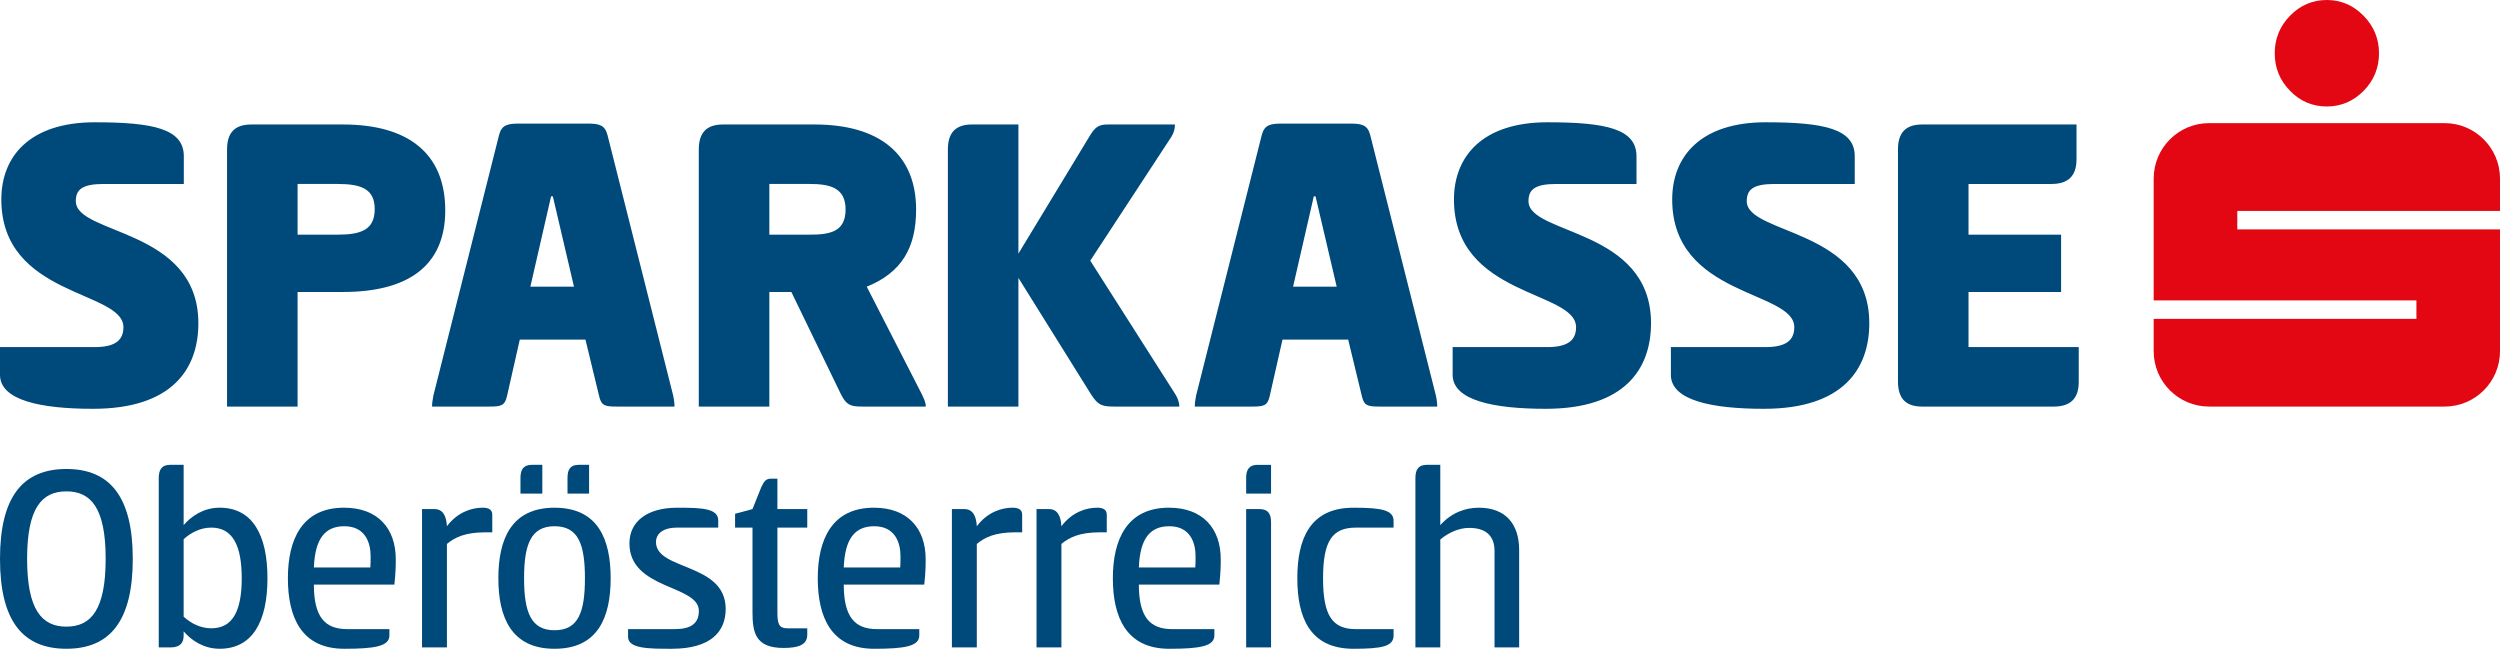
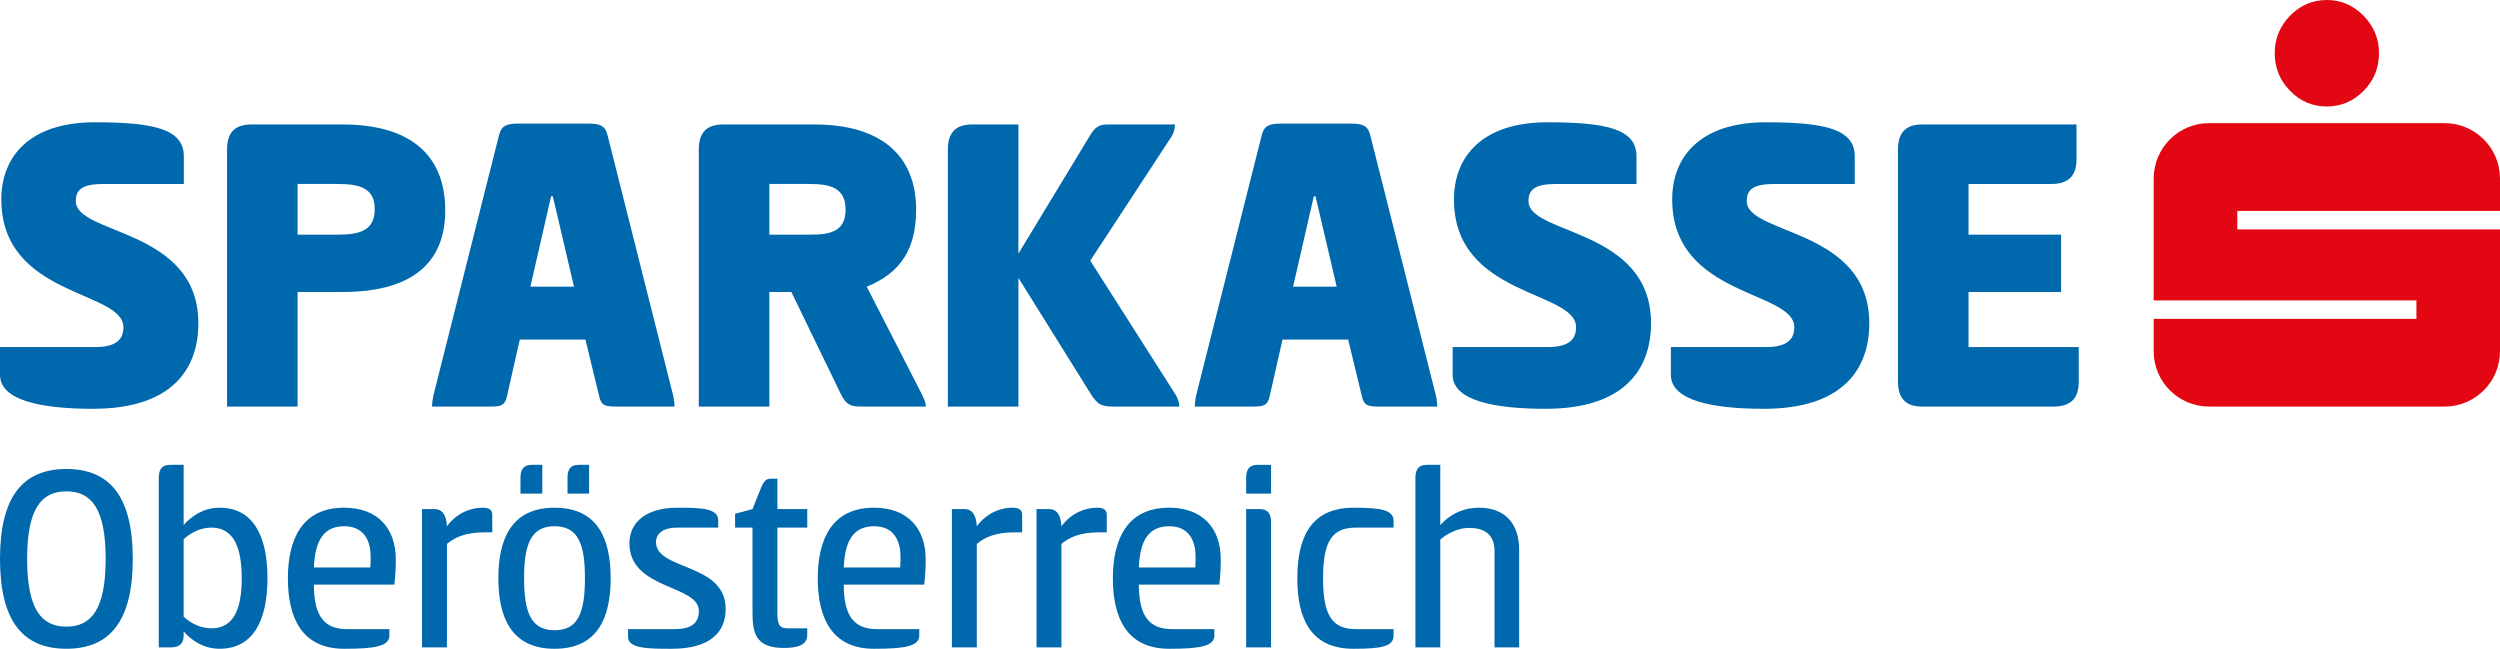
<svg xmlns="http://www.w3.org/2000/svg" xmlns:xlink="http://www.w3.org/1999/xlink" version="1.1" id="Ebene_1" x="0px" y="0px" width="173.353px" height="44.987px" viewBox="0 0 173.353 44.987" style="enable-background:new 0 0 173.353 44.987;" xml:space="preserve">
  <g>
    <defs>
      <rect id="SVGID_1_" x="-198.425" y="-362.888" width="595.28" height="841.89" />
    </defs>
    <clipPath id="SVGID_2_">
      <use xlink:href="#SVGID_1_" style="overflow:visible;" />
    </clipPath>
-     <path style="clip-path:url(#SVGID_2_);fill:#00497B;" d="M0,38.753c0-4.297,1.573-6.233,4.604-6.233   c3.03,0,4.603,1.936,4.603,6.233c0,4.296-1.573,6.233-4.603,6.233C1.573,44.986,0,43.05,0,38.753 M1.88,38.753   c0,3.529,1.017,4.699,2.724,4.699s2.723-1.17,2.723-4.699c0-3.529-1.016-4.681-2.723-4.681S1.88,35.225,1.88,38.753" />
-     <path style="clip-path:url(#SVGID_2_);fill:#00497B;" d="M15.228,44.986c-1.094,0-1.957-0.575-2.494-1.208v0.307   c0,0.479-0.249,0.806-0.882,0.806h-0.844V33.152c0-0.537,0.173-0.921,0.787-0.921h0.939v4.182c0.537-0.634,1.4-1.209,2.494-1.209   c2.263,0,3.318,1.86,3.318,4.892C18.546,43.126,17.491,44.986,15.228,44.986 M14.652,36.585c-0.748,0-1.419,0.346-1.918,0.806   v5.371c0.499,0.46,1.17,0.805,1.918,0.805c1.496,0,2.11-1.227,2.11-3.471C16.762,37.853,16.148,36.585,14.652,36.585" />
-     <path style="clip-path:url(#SVGID_2_);fill:#00497B;" d="M27.001,43.624v0.442c0,0.748-1.016,0.921-3.126,0.921   c-2.992,0-3.912-2.206-3.912-4.891s0.978-4.892,3.893-4.892c2.359,0,3.587,1.458,3.587,3.568c0,0.441,0,0.845-0.096,1.764h-5.582   c0,2.226,0.748,3.088,2.302,3.088H27.001z M25.679,39.348c0.02-0.173,0.02-0.557,0.02-0.787c0-0.92-0.366-2.071-1.823-2.071   c-1.323,0-2.033,0.843-2.11,2.858H25.679z" />
-     <path style="clip-path:url(#SVGID_2_);fill:#00497B;" d="M29.264,44.891V35.3h0.863c0.575,0,0.824,0.461,0.863,1.19   c0.748-0.997,1.746-1.286,2.474-1.286c0.326,0,0.671,0.078,0.671,0.48v1.228h-0.479c-1.4,0-2.11,0.345-2.666,0.805v7.174H29.264z" />
-     <path style="clip-path:url(#SVGID_2_);fill:#00497B;" d="M34.557,40.096c0-2.685,0.882-4.891,3.894-4.891   c3.03,0,3.893,2.206,3.893,4.891s-0.863,4.891-3.893,4.891C35.438,44.987,34.557,42.781,34.557,40.096 M37.605,34.227h-1.515   v-1.094c0-0.575,0.211-0.901,0.786-0.901h0.729V34.227z M40.56,40.096c0-2.359-0.46-3.606-2.109-3.606   c-1.631,0-2.111,1.247-2.111,3.606s0.48,3.606,2.111,3.606C40.1,43.702,40.56,42.455,40.56,40.096 M40.848,34.227h-1.496v-1.094   c0-0.575,0.191-0.901,0.767-0.901h0.729V34.227z" />
-     <path style="clip-path:url(#SVGID_2_);fill:#00497B;" d="M46.964,35.205c1.688,0,2.839,0.039,2.839,0.883v0.498h-2.897   c-0.862,0-1.419,0.384-1.419,0.998c0,1.994,4.833,1.419,4.833,4.642c0,1.572-1.035,2.761-3.74,2.761c-1.572,0-3.03,0-3.03-0.825   v-0.537h3.223c1.15,0,1.687-0.402,1.687-1.266c0-1.822-4.814-1.457-4.814-4.679C43.646,36.145,44.893,35.205,46.964,35.205" />
-     <path style="clip-path:url(#SVGID_2_);fill:#00497B;" d="M53.906,35.3h2.071v1.285h-2.071v5.851c0,0.824,0.096,1.132,0.709,1.132   h1.362v0.44c0,0.748-0.69,0.921-1.649,0.921c-1.956,0-2.149-1.074-2.149-2.493v-5.851h-1.208v-0.959l1.208-0.326l0.615-1.534   c0.191-0.403,0.326-0.575,0.671-0.575h0.441V35.3z" />
-     <path style="clip-path:url(#SVGID_2_);fill:#00497B;" d="M63.744,43.624v0.442c0,0.748-1.016,0.921-3.126,0.921   c-2.992,0-3.913-2.206-3.913-4.891s0.979-4.892,3.894-4.892c2.359,0,3.587,1.458,3.587,3.568c0,0.441,0,0.845-0.096,1.764h-5.582   c0,2.226,0.748,3.088,2.302,3.088H63.744z M62.421,39.348c0.02-0.173,0.02-0.557,0.02-0.787c0-0.92-0.366-2.071-1.823-2.071   c-1.324,0-2.033,0.843-2.11,2.858H62.421z" />
-     <path style="clip-path:url(#SVGID_2_);fill:#00497B;" d="M66.006,44.891V35.3h0.863c0.575,0,0.825,0.461,0.864,1.19   c0.748-0.997,1.745-1.286,2.474-1.286c0.325,0,0.671,0.078,0.671,0.48v1.228h-0.479c-1.401,0-2.111,0.345-2.666,0.805v7.174H66.006   z" />
-     <path style="clip-path:url(#SVGID_2_);fill:#00497B;" d="M71.874,44.891V35.3h0.863c0.575,0,0.824,0.461,0.863,1.19   c0.748-0.997,1.746-1.286,2.474-1.286c0.326,0,0.671,0.078,0.671,0.48v1.228h-0.479c-1.4,0-2.11,0.345-2.666,0.805v7.174H71.874z" />
-     <path style="clip-path:url(#SVGID_2_);fill:#00497B;" d="M84.206,43.624v0.442c0,0.748-1.016,0.921-3.127,0.921   c-2.992,0-3.912-2.206-3.912-4.891s0.978-4.892,3.894-4.892c2.358,0,3.586,1.458,3.586,3.568c0,0.441,0,0.845-0.096,1.764H78.97   c0,2.226,0.748,3.088,2.302,3.088H84.206z M82.882,39.348c0.02-0.173,0.02-0.557,0.02-0.787c0-0.92-0.365-2.071-1.823-2.071   c-1.323,0-2.033,0.843-2.109,2.858H82.882z" />
-     <path style="clip-path:url(#SVGID_2_);fill:#00497B;" d="M88.136,34.228H86.41v-1.094c0-0.575,0.211-0.901,0.786-0.901h0.94V34.228   z M86.41,35.3h0.92c0.595,0,0.806,0.326,0.806,0.902v8.689H86.41V35.3z" />
-     <path style="clip-path:url(#SVGID_2_);fill:#00497B;" d="M93.852,35.205c1.994,0,2.78,0.173,2.78,0.921v0.46h-2.608   c-1.63,0-2.282,0.901-2.282,3.511c0,2.608,0.652,3.528,2.282,3.528h2.608v0.441c0,0.748-0.786,0.921-2.78,0.921   c-3.05,0-3.894-2.206-3.894-4.89C89.958,37.411,90.801,35.205,93.852,35.205" />
-     <path style="clip-path:url(#SVGID_2_);fill:#00497B;" d="M99.872,36.414c0.787-0.883,1.766-1.209,2.666-1.209   c1.881,0,2.802,1.151,2.802,2.935v6.752h-1.707v-6.675c0-1.132-0.671-1.612-1.766-1.612c-0.71,0-1.458,0.346-1.995,0.806v7.481   h-1.726V33.153c0-0.594,0.211-0.921,0.787-0.921h0.938V36.414z" />
-     <path style="clip-path:url(#SVGID_2_);fill:#00497B;" d="M6.572,8.479c4.065,0,6.174,0.458,6.174,2.353v1.925H7.182   c-1.497,0-1.925,0.399-1.925,1.193c0,2.354,8.498,1.864,8.498,8.466c0,3.149-1.803,5.931-7.306,5.931   C2.843,28.347,0,27.765,0,25.993v-1.925h6.572c1.345,0,1.987-0.429,1.987-1.377c0-2.567-8.467-2.078-8.467-8.863   C0.092,10.832,2.079,8.479,6.572,8.479 M15.744,10.373c0-1.161,0.519-1.741,1.681-1.741h6.358c4.462,0,7.09,1.957,7.09,5.96   c0,3.882-2.628,5.654-7.09,5.654h-3.148v7.947h-4.891V10.373z M20.635,12.756v3.516h2.78c1.621,0,2.568-0.336,2.568-1.773   c0-1.405-0.947-1.743-2.568-1.743H20.635z M40.718,8.569c0.825,0,1.223,0.093,1.406,0.795l4.554,18.064   c0.062,0.276,0.092,0.55,0.092,0.764h-4.004c-0.825,0-1.069-0.061-1.223-0.733l-0.947-3.912h-4.554l-0.886,3.912   c-0.153,0.672-0.398,0.733-1.223,0.733H29.96c0-0.214,0.03-0.458,0.091-0.764l4.554-18.064c0.183-0.702,0.581-0.795,1.406-0.795   H40.718z M36.775,19.879h3.026l-1.467-6.266h-0.122L36.775,19.879z M48.455,10.373c0-1.161,0.519-1.741,1.681-1.741h6.358   c4.461,0,7.029,2.047,7.029,5.898c0,2.661-1.009,4.371-3.423,5.35l3.821,7.458c0.122,0.274,0.275,0.549,0.275,0.855h-4.218   c-0.887,0-1.254,0-1.681-0.886l-3.424-7.061h-1.527v7.947h-4.891V10.373z M53.346,12.756v3.516h2.781   c1.406,0,2.506-0.185,2.506-1.743c0-1.528-1.1-1.773-2.506-1.773H53.346z M70.617,17.587l4.891-8.07   c0.459-0.794,0.733-0.886,1.374-0.886h4.586c0,0.305-0.061,0.55-0.244,0.855l-5.625,8.588l5.899,9.263   c0.153,0.244,0.275,0.549,0.275,0.855h-4.432c-0.916,0-1.191-0.061-1.711-0.886l-5.013-8.039v8.925h-4.89v-17.82   c0-1.161,0.519-1.741,1.681-1.741h3.209V17.587z M93.605,8.569c0.825,0,1.223,0.093,1.405,0.795l4.555,18.064   c0.062,0.276,0.092,0.55,0.092,0.764h-4.004c-0.824,0-1.069-0.061-1.222-0.733l-0.947-3.912h-4.555l-0.885,3.912   c-0.154,0.672-0.398,0.733-1.223,0.733h-3.973c0-0.214,0.029-0.458,0.091-0.764l4.553-18.064c0.184-0.702,0.582-0.795,1.407-0.795   H93.605z M89.662,19.879h3.026l-1.467-6.266h-0.122L89.662,19.879z M107.301,8.479c4.066,0,6.174,0.458,6.174,2.353v1.925h-5.563   c-1.497,0-1.926,0.399-1.926,1.193c0,2.354,8.497,1.864,8.497,8.466c0,3.149-1.803,5.931-7.305,5.931   c-3.607,0-6.45-0.582-6.45-2.354v-1.925h6.572c1.345,0,1.987-0.429,1.987-1.377c0-2.567-8.468-2.078-8.468-8.863   C100.821,10.832,102.808,8.479,107.301,8.479 M122.433,8.479c4.066,0,6.175,0.458,6.175,2.353v1.925h-5.563   c-1.498,0-1.925,0.399-1.925,1.193c0,2.354,8.495,1.864,8.495,8.466c0,3.149-1.803,5.931-7.305,5.931   c-3.606,0-6.449-0.582-6.449-2.354v-1.925h6.571c1.345,0,1.987-0.429,1.987-1.377c0-2.567-8.467-2.078-8.467-8.863   C115.954,10.832,117.94,8.479,122.433,8.479 M131.607,10.373c0-1.161,0.52-1.741,1.682-1.741h10.696v2.414   c0,1.161-0.581,1.711-1.742,1.711h-5.745v3.516h6.419v3.973h-6.419v3.822h7.642v2.413c0,1.163-0.582,1.712-1.743,1.712h-9.107   c-1.162,0-1.682-0.581-1.682-1.742V10.373z M6.572,8.479c4.065,0,6.174,0.458,6.174,2.353v1.925H7.182   c-1.497,0-1.925,0.399-1.925,1.193c0,2.354,8.498,1.864,8.498,8.466c0,3.149-1.803,5.931-7.306,5.931   C2.842,28.347,0,27.765,0,25.993v-1.925h6.572c1.345,0,1.987-0.429,1.987-1.377c0-2.567-8.467-2.078-8.467-8.863   C0.092,10.832,2.079,8.479,6.572,8.479 M15.744,10.373c0-1.161,0.519-1.741,1.682-1.741h6.357c4.463,0,7.091,1.957,7.091,5.96   c0,3.882-2.628,5.654-7.091,5.654h-3.148v7.947h-4.891V10.373z M20.635,12.756v3.516h2.781c1.62,0,2.567-0.336,2.567-1.773   c0-1.405-0.947-1.743-2.567-1.743H20.635z M40.719,8.569c0.825,0,1.223,0.093,1.406,0.795l4.554,18.064   c0.061,0.276,0.092,0.55,0.092,0.764h-4.005c-0.824,0-1.068-0.061-1.222-0.733l-0.947-3.912h-4.554l-0.886,3.912   c-0.154,0.672-0.398,0.733-1.223,0.733H29.96c0-0.214,0.03-0.458,0.092-0.764l4.553-18.064c0.184-0.702,0.582-0.795,1.407-0.795   H40.719z M36.776,19.879h3.026l-1.467-6.266h-0.122L36.776,19.879z M48.455,10.373c0-1.161,0.52-1.741,1.682-1.741h6.358   c4.461,0,7.029,2.047,7.029,5.898c0,2.661-1.009,4.371-3.423,5.35l3.821,7.458c0.122,0.274,0.275,0.549,0.275,0.855h-4.218   c-0.887,0-1.253,0-1.681-0.886l-3.424-7.061h-1.527v7.947h-4.892V10.373z M53.347,12.756v3.516h2.781   c1.406,0,2.506-0.185,2.506-1.743c0-1.528-1.1-1.773-2.506-1.773H53.347z M70.618,17.587l4.892-8.07   c0.458-0.794,0.732-0.886,1.374-0.886h4.586c0,0.305-0.062,0.55-0.245,0.855L75.6,18.075l5.9,9.263   c0.152,0.244,0.275,0.549,0.275,0.855h-4.433c-0.916,0-1.19-0.061-1.71-0.886l-5.014-8.039v8.925h-4.89v-17.82   c0-1.161,0.519-1.741,1.681-1.741h3.209V17.587z M93.607,8.569c0.825,0,1.223,0.093,1.405,0.795l4.555,18.064   c0.062,0.276,0.092,0.55,0.092,0.764h-4.004c-0.824,0-1.069-0.061-1.222-0.733l-0.947-3.912H88.93l-0.886,3.912   c-0.153,0.672-0.398,0.733-1.223,0.733h-3.973c0-0.214,0.03-0.458,0.091-0.764l4.554-18.064c0.183-0.702,0.581-0.795,1.406-0.795   H93.607z M89.663,19.879h3.026l-1.467-6.266H91.1L89.663,19.879z M107.181,28.347c-3.607,0-6.45-0.582-6.45-2.354v-1.925h6.572   c1.345,0,1.987-0.429,1.987-1.377c0-2.567-8.468-2.078-8.468-8.863c0-2.996,1.987-5.349,6.48-5.349   c4.066,0,6.174,0.458,6.174,2.353v1.925h-5.563c-1.497,0-1.926,0.399-1.926,1.193c0,2.354,8.497,1.864,8.497,8.466 M122.435,8.479   c4.066,0,6.175,0.458,6.175,2.353v1.925h-5.563c-1.497,0-1.925,0.399-1.925,1.193c0,2.354,8.497,1.864,8.497,8.466   c0,3.149-1.804,5.931-7.307,5.931c-3.606,0-6.449-0.582-6.449-2.354v-1.925h6.571c1.346,0,1.987-0.429,1.987-1.377   c0-2.567-8.467-2.078-8.467-8.863C115.956,10.832,117.942,8.479,122.435,8.479 M131.609,10.373c0-1.161,0.52-1.741,1.682-1.741   h10.697v2.414c0,1.161-0.581,1.711-1.741,1.711H136.5v3.516h6.419v3.973H136.5v3.822h7.642v2.413c0,1.163-0.581,1.712-1.742,1.712   h-9.108c-1.162,0-1.682-0.581-1.682-1.742V10.373z" />
+     <path style="clip-path:url(#SVGID_2_);fill:#0068ad;" d="M0,38.753c0-4.297,1.573-6.233,4.604-6.233   c3.03,0,4.603,1.936,4.603,6.233c0,4.296-1.573,6.233-4.603,6.233C1.573,44.986,0,43.05,0,38.753 M1.88,38.753   c0,3.529,1.017,4.699,2.724,4.699s2.723-1.17,2.723-4.699c0-3.529-1.016-4.681-2.723-4.681S1.88,35.225,1.88,38.753" />
+     <path style="clip-path:url(#SVGID_2_);fill:#0068ad;" d="M15.228,44.986c-1.094,0-1.957-0.575-2.494-1.208v0.307   c0,0.479-0.249,0.806-0.882,0.806h-0.844V33.152c0-0.537,0.173-0.921,0.787-0.921h0.939v4.182c0.537-0.634,1.4-1.209,2.494-1.209   c2.263,0,3.318,1.86,3.318,4.892C18.546,43.126,17.491,44.986,15.228,44.986 M14.652,36.585c-0.748,0-1.419,0.346-1.918,0.806   v5.371c0.499,0.46,1.17,0.805,1.918,0.805c1.496,0,2.11-1.227,2.11-3.471C16.762,37.853,16.148,36.585,14.652,36.585" />
+     <path style="clip-path:url(#SVGID_2_);fill:#0068ad;" d="M27.001,43.624v0.442c0,0.748-1.016,0.921-3.126,0.921   c-2.992,0-3.912-2.206-3.912-4.891s0.978-4.892,3.893-4.892c2.359,0,3.587,1.458,3.587,3.568c0,0.441,0,0.845-0.096,1.764h-5.582   c0,2.226,0.748,3.088,2.302,3.088H27.001z M25.679,39.348c0.02-0.173,0.02-0.557,0.02-0.787c0-0.92-0.366-2.071-1.823-2.071   c-1.323,0-2.033,0.843-2.11,2.858H25.679z" />
+     <path style="clip-path:url(#SVGID_2_);fill:#0068ad;" d="M29.264,44.891V35.3h0.863c0.575,0,0.824,0.461,0.863,1.19   c0.748-0.997,1.746-1.286,2.474-1.286c0.326,0,0.671,0.078,0.671,0.48v1.228h-0.479c-1.4,0-2.11,0.345-2.666,0.805v7.174H29.264z" />
+     <path style="clip-path:url(#SVGID_2_);fill:#0068ad;" d="M34.557,40.096c0-2.685,0.882-4.891,3.894-4.891   c3.03,0,3.893,2.206,3.893,4.891s-0.863,4.891-3.893,4.891C35.438,44.987,34.557,42.781,34.557,40.096 M37.605,34.227h-1.515   v-1.094c0-0.575,0.211-0.901,0.786-0.901h0.729V34.227z M40.56,40.096c0-2.359-0.46-3.606-2.109-3.606   c-1.631,0-2.111,1.247-2.111,3.606s0.48,3.606,2.111,3.606C40.1,43.702,40.56,42.455,40.56,40.096 M40.848,34.227h-1.496v-1.094   c0-0.575,0.191-0.901,0.767-0.901h0.729V34.227z" />
+     <path style="clip-path:url(#SVGID_2_);fill:#0068ad;" d="M46.964,35.205c1.688,0,2.839,0.039,2.839,0.883v0.498h-2.897   c-0.862,0-1.419,0.384-1.419,0.998c0,1.994,4.833,1.419,4.833,4.642c0,1.572-1.035,2.761-3.74,2.761c-1.572,0-3.03,0-3.03-0.825   v-0.537h3.223c1.15,0,1.687-0.402,1.687-1.266c0-1.822-4.814-1.457-4.814-4.679C43.646,36.145,44.893,35.205,46.964,35.205" />
+     <path style="clip-path:url(#SVGID_2_);fill:#0068ad;" d="M53.906,35.3h2.071v1.285h-2.071v5.851c0,0.824,0.096,1.132,0.709,1.132   h1.362v0.44c0,0.748-0.69,0.921-1.649,0.921c-1.956,0-2.149-1.074-2.149-2.493v-5.851h-1.208v-0.959l1.208-0.326l0.615-1.534   c0.191-0.403,0.326-0.575,0.671-0.575h0.441V35.3z" />
+     <path style="clip-path:url(#SVGID_2_);fill:#0068ad;" d="M63.744,43.624v0.442c0,0.748-1.016,0.921-3.126,0.921   c-2.992,0-3.913-2.206-3.913-4.891s0.979-4.892,3.894-4.892c2.359,0,3.587,1.458,3.587,3.568c0,0.441,0,0.845-0.096,1.764h-5.582   c0,2.226,0.748,3.088,2.302,3.088H63.744z M62.421,39.348c0.02-0.173,0.02-0.557,0.02-0.787c0-0.92-0.366-2.071-1.823-2.071   c-1.324,0-2.033,0.843-2.11,2.858H62.421z" />
+     <path style="clip-path:url(#SVGID_2_);fill:#0068ad;" d="M66.006,44.891V35.3h0.863c0.575,0,0.825,0.461,0.864,1.19   c0.748-0.997,1.745-1.286,2.474-1.286c0.325,0,0.671,0.078,0.671,0.48v1.228h-0.479c-1.401,0-2.111,0.345-2.666,0.805v7.174H66.006   z" />
+     <path style="clip-path:url(#SVGID_2_);fill:#0068ad;" d="M71.874,44.891V35.3h0.863c0.575,0,0.824,0.461,0.863,1.19   c0.748-0.997,1.746-1.286,2.474-1.286c0.326,0,0.671,0.078,0.671,0.48v1.228h-0.479c-1.4,0-2.11,0.345-2.666,0.805v7.174H71.874z" />
+     <path style="clip-path:url(#SVGID_2_);fill:#0068ad;" d="M84.206,43.624v0.442c0,0.748-1.016,0.921-3.127,0.921   c-2.992,0-3.912-2.206-3.912-4.891s0.978-4.892,3.894-4.892c2.358,0,3.586,1.458,3.586,3.568c0,0.441,0,0.845-0.096,1.764H78.97   c0,2.226,0.748,3.088,2.302,3.088H84.206z M82.882,39.348c0.02-0.173,0.02-0.557,0.02-0.787c0-0.92-0.365-2.071-1.823-2.071   c-1.323,0-2.033,0.843-2.109,2.858H82.882z" />
+     <path style="clip-path:url(#SVGID_2_);fill:#0068ad;" d="M88.136,34.228H86.41v-1.094c0-0.575,0.211-0.901,0.786-0.901h0.94V34.228   z M86.41,35.3h0.92c0.595,0,0.806,0.326,0.806,0.902v8.689H86.41V35.3z" />
+     <path style="clip-path:url(#SVGID_2_);fill:#0068ad;" d="M93.852,35.205c1.994,0,2.78,0.173,2.78,0.921v0.46h-2.608   c-1.63,0-2.282,0.901-2.282,3.511c0,2.608,0.652,3.528,2.282,3.528h2.608v0.441c0,0.748-0.786,0.921-2.78,0.921   c-3.05,0-3.894-2.206-3.894-4.89C89.958,37.411,90.801,35.205,93.852,35.205" />
+     <path style="clip-path:url(#SVGID_2_);fill:#0068ad;" d="M99.872,36.414c0.787-0.883,1.766-1.209,2.666-1.209   c1.881,0,2.802,1.151,2.802,2.935v6.752h-1.707v-6.675c0-1.132-0.671-1.612-1.766-1.612c-0.71,0-1.458,0.346-1.995,0.806v7.481   h-1.726V33.153c0-0.594,0.211-0.921,0.787-0.921h0.938V36.414z" />
+     <path style="clip-path:url(#SVGID_2_);fill:#0068ad;" d="M6.572,8.479c4.065,0,6.174,0.458,6.174,2.353v1.925H7.182   c-1.497,0-1.925,0.399-1.925,1.193c0,2.354,8.498,1.864,8.498,8.466c0,3.149-1.803,5.931-7.306,5.931   C2.843,28.347,0,27.765,0,25.993v-1.925h6.572c1.345,0,1.987-0.429,1.987-1.377c0-2.567-8.467-2.078-8.467-8.863   C0.092,10.832,2.079,8.479,6.572,8.479 M15.744,10.373c0-1.161,0.519-1.741,1.681-1.741h6.358c4.462,0,7.09,1.957,7.09,5.96   c0,3.882-2.628,5.654-7.09,5.654h-3.148v7.947h-4.891V10.373z M20.635,12.756v3.516h2.78c1.621,0,2.568-0.336,2.568-1.773   c0-1.405-0.947-1.743-2.568-1.743H20.635z M40.718,8.569c0.825,0,1.223,0.093,1.406,0.795l4.554,18.064   c0.062,0.276,0.092,0.55,0.092,0.764h-4.004c-0.825,0-1.069-0.061-1.223-0.733l-0.947-3.912h-4.554l-0.886,3.912   c-0.153,0.672-0.398,0.733-1.223,0.733H29.96c0-0.214,0.03-0.458,0.091-0.764l4.554-18.064c0.183-0.702,0.581-0.795,1.406-0.795   H40.718z M36.775,19.879h3.026l-1.467-6.266h-0.122L36.775,19.879z M48.455,10.373c0-1.161,0.519-1.741,1.681-1.741h6.358   c4.461,0,7.029,2.047,7.029,5.898c0,2.661-1.009,4.371-3.423,5.35l3.821,7.458c0.122,0.274,0.275,0.549,0.275,0.855h-4.218   c-0.887,0-1.254,0-1.681-0.886l-3.424-7.061h-1.527v7.947h-4.891V10.373z M53.346,12.756v3.516h2.781   c1.406,0,2.506-0.185,2.506-1.743c0-1.528-1.1-1.773-2.506-1.773H53.346z M70.617,17.587l4.891-8.07   c0.459-0.794,0.733-0.886,1.374-0.886h4.586c0,0.305-0.061,0.55-0.244,0.855l-5.625,8.588l5.899,9.263   c0.153,0.244,0.275,0.549,0.275,0.855h-4.432c-0.916,0-1.191-0.061-1.711-0.886l-5.013-8.039v8.925h-4.89v-17.82   c0-1.161,0.519-1.741,1.681-1.741h3.209V17.587z M93.605,8.569c0.825,0,1.223,0.093,1.405,0.795l4.555,18.064   c0.062,0.276,0.092,0.55,0.092,0.764h-4.004c-0.824,0-1.069-0.061-1.222-0.733l-0.947-3.912h-4.555l-0.885,3.912   c-0.154,0.672-0.398,0.733-1.223,0.733h-3.973c0-0.214,0.029-0.458,0.091-0.764l4.553-18.064c0.184-0.702,0.582-0.795,1.407-0.795   H93.605z M89.662,19.879h3.026l-1.467-6.266h-0.122L89.662,19.879z M107.301,8.479c4.066,0,6.174,0.458,6.174,2.353v1.925h-5.563   c-1.497,0-1.926,0.399-1.926,1.193c0,2.354,8.497,1.864,8.497,8.466c0,3.149-1.803,5.931-7.305,5.931   c-3.607,0-6.45-0.582-6.45-2.354v-1.925h6.572c1.345,0,1.987-0.429,1.987-1.377c0-2.567-8.468-2.078-8.468-8.863   C100.821,10.832,102.808,8.479,107.301,8.479 M122.433,8.479c4.066,0,6.175,0.458,6.175,2.353v1.925h-5.563   c-1.498,0-1.925,0.399-1.925,1.193c0,2.354,8.495,1.864,8.495,8.466c0,3.149-1.803,5.931-7.305,5.931   c-3.606,0-6.449-0.582-6.449-2.354v-1.925h6.571c1.345,0,1.987-0.429,1.987-1.377c0-2.567-8.467-2.078-8.467-8.863   C115.954,10.832,117.94,8.479,122.433,8.479 M131.607,10.373c0-1.161,0.52-1.741,1.682-1.741h10.696v2.414   c0,1.161-0.581,1.711-1.742,1.711h-5.745v3.516h6.419v3.973h-6.419v3.822h7.642v2.413c0,1.163-0.582,1.712-1.743,1.712h-9.107   c-1.162,0-1.682-0.581-1.682-1.742V10.373z M6.572,8.479c4.065,0,6.174,0.458,6.174,2.353v1.925H7.182   c-1.497,0-1.925,0.399-1.925,1.193c0,2.354,8.498,1.864,8.498,8.466c0,3.149-1.803,5.931-7.306,5.931   C2.842,28.347,0,27.765,0,25.993v-1.925h6.572c1.345,0,1.987-0.429,1.987-1.377c0-2.567-8.467-2.078-8.467-8.863   C0.092,10.832,2.079,8.479,6.572,8.479 M15.744,10.373c0-1.161,0.519-1.741,1.682-1.741h6.357c4.463,0,7.091,1.957,7.091,5.96   c0,3.882-2.628,5.654-7.091,5.654h-3.148v7.947h-4.891V10.373z M20.635,12.756v3.516h2.781c1.62,0,2.567-0.336,2.567-1.773   c0-1.405-0.947-1.743-2.567-1.743H20.635z M40.719,8.569c0.825,0,1.223,0.093,1.406,0.795l4.554,18.064   c0.061,0.276,0.092,0.55,0.092,0.764h-4.005c-0.824,0-1.068-0.061-1.222-0.733l-0.947-3.912h-4.554l-0.886,3.912   c-0.154,0.672-0.398,0.733-1.223,0.733H29.96c0-0.214,0.03-0.458,0.092-0.764l4.553-18.064c0.184-0.702,0.582-0.795,1.407-0.795   H40.719z M36.776,19.879h3.026l-1.467-6.266h-0.122L36.776,19.879z M48.455,10.373c0-1.161,0.52-1.741,1.682-1.741h6.358   c4.461,0,7.029,2.047,7.029,5.898c0,2.661-1.009,4.371-3.423,5.35l3.821,7.458c0.122,0.274,0.275,0.549,0.275,0.855h-4.218   c-0.887,0-1.253,0-1.681-0.886l-3.424-7.061h-1.527v7.947h-4.892V10.373z M53.347,12.756v3.516h2.781   c1.406,0,2.506-0.185,2.506-1.743c0-1.528-1.1-1.773-2.506-1.773H53.347z M70.618,17.587l4.892-8.07   c0.458-0.794,0.732-0.886,1.374-0.886h4.586c0,0.305-0.062,0.55-0.245,0.855L75.6,18.075l5.9,9.263   c0.152,0.244,0.275,0.549,0.275,0.855h-4.433c-0.916,0-1.19-0.061-1.71-0.886l-5.014-8.039v8.925h-4.89v-17.82   c0-1.161,0.519-1.741,1.681-1.741h3.209V17.587z M93.607,8.569c0.825,0,1.223,0.093,1.405,0.795l4.555,18.064   c0.062,0.276,0.092,0.55,0.092,0.764h-4.004c-0.824,0-1.069-0.061-1.222-0.733l-0.947-3.912H88.93l-0.886,3.912   c-0.153,0.672-0.398,0.733-1.223,0.733h-3.973c0-0.214,0.03-0.458,0.091-0.764l4.554-18.064c0.183-0.702,0.581-0.795,1.406-0.795   H93.607z M89.663,19.879h3.026l-1.467-6.266H91.1L89.663,19.879z M107.181,28.347c-3.607,0-6.45-0.582-6.45-2.354v-1.925h6.572   c1.345,0,1.987-0.429,1.987-1.377c0-2.567-8.468-2.078-8.468-8.863c0-2.996,1.987-5.349,6.48-5.349   c4.066,0,6.174,0.458,6.174,2.353v1.925h-5.563c-1.497,0-1.926,0.399-1.926,1.193c0,2.354,8.497,1.864,8.497,8.466 M122.435,8.479   c4.066,0,6.175,0.458,6.175,2.353v1.925h-5.563c-1.497,0-1.925,0.399-1.925,1.193c0,2.354,8.497,1.864,8.497,8.466   c0,3.149-1.804,5.931-7.307,5.931c-3.606,0-6.449-0.582-6.449-2.354v-1.925h6.571c1.346,0,1.987-0.429,1.987-1.377   c0-2.567-8.467-2.078-8.467-8.863C115.956,10.832,117.942,8.479,122.435,8.479 M131.609,10.373c0-1.161,0.52-1.741,1.682-1.741   h10.697v2.414c0,1.161-0.581,1.711-1.741,1.711H136.5v3.516h6.419v3.973H136.5v3.822h7.642v2.413c0,1.163-0.581,1.712-1.742,1.712   h-9.108c-1.162,0-1.682-0.581-1.682-1.742V10.373z" />
    <path style="clip-path:url(#SVGID_2_);fill:#E30613;" d="M161.347,0c0.976,0,1.831,0.364,2.542,1.09   c0.712,0.721,1.074,1.602,1.074,2.597c0,1.02-0.354,1.888-1.064,2.61c-0.713,0.724-1.576,1.087-2.552,1.087   c-0.996,0-1.854-0.363-2.552-1.087c-0.709-0.722-1.063-1.59-1.063-2.61c0-0.995,0.354-1.868,1.054-2.588   C159.494,0.371,160.351,0,161.347,0 M173.353,14.625v-2.241c0-2.12-1.72-3.846-3.841-3.846h-16.331   c-2.123,0-3.842,1.726-3.842,3.846v8.445h18.218v1.281h-18.218v2.242c0,2.121,1.719,3.84,3.842,3.84h16.331   c2.121,0,3.841-1.719,3.841-3.84v-8.446h-18.216v-1.281H173.353z" />
  </g>
</svg>
